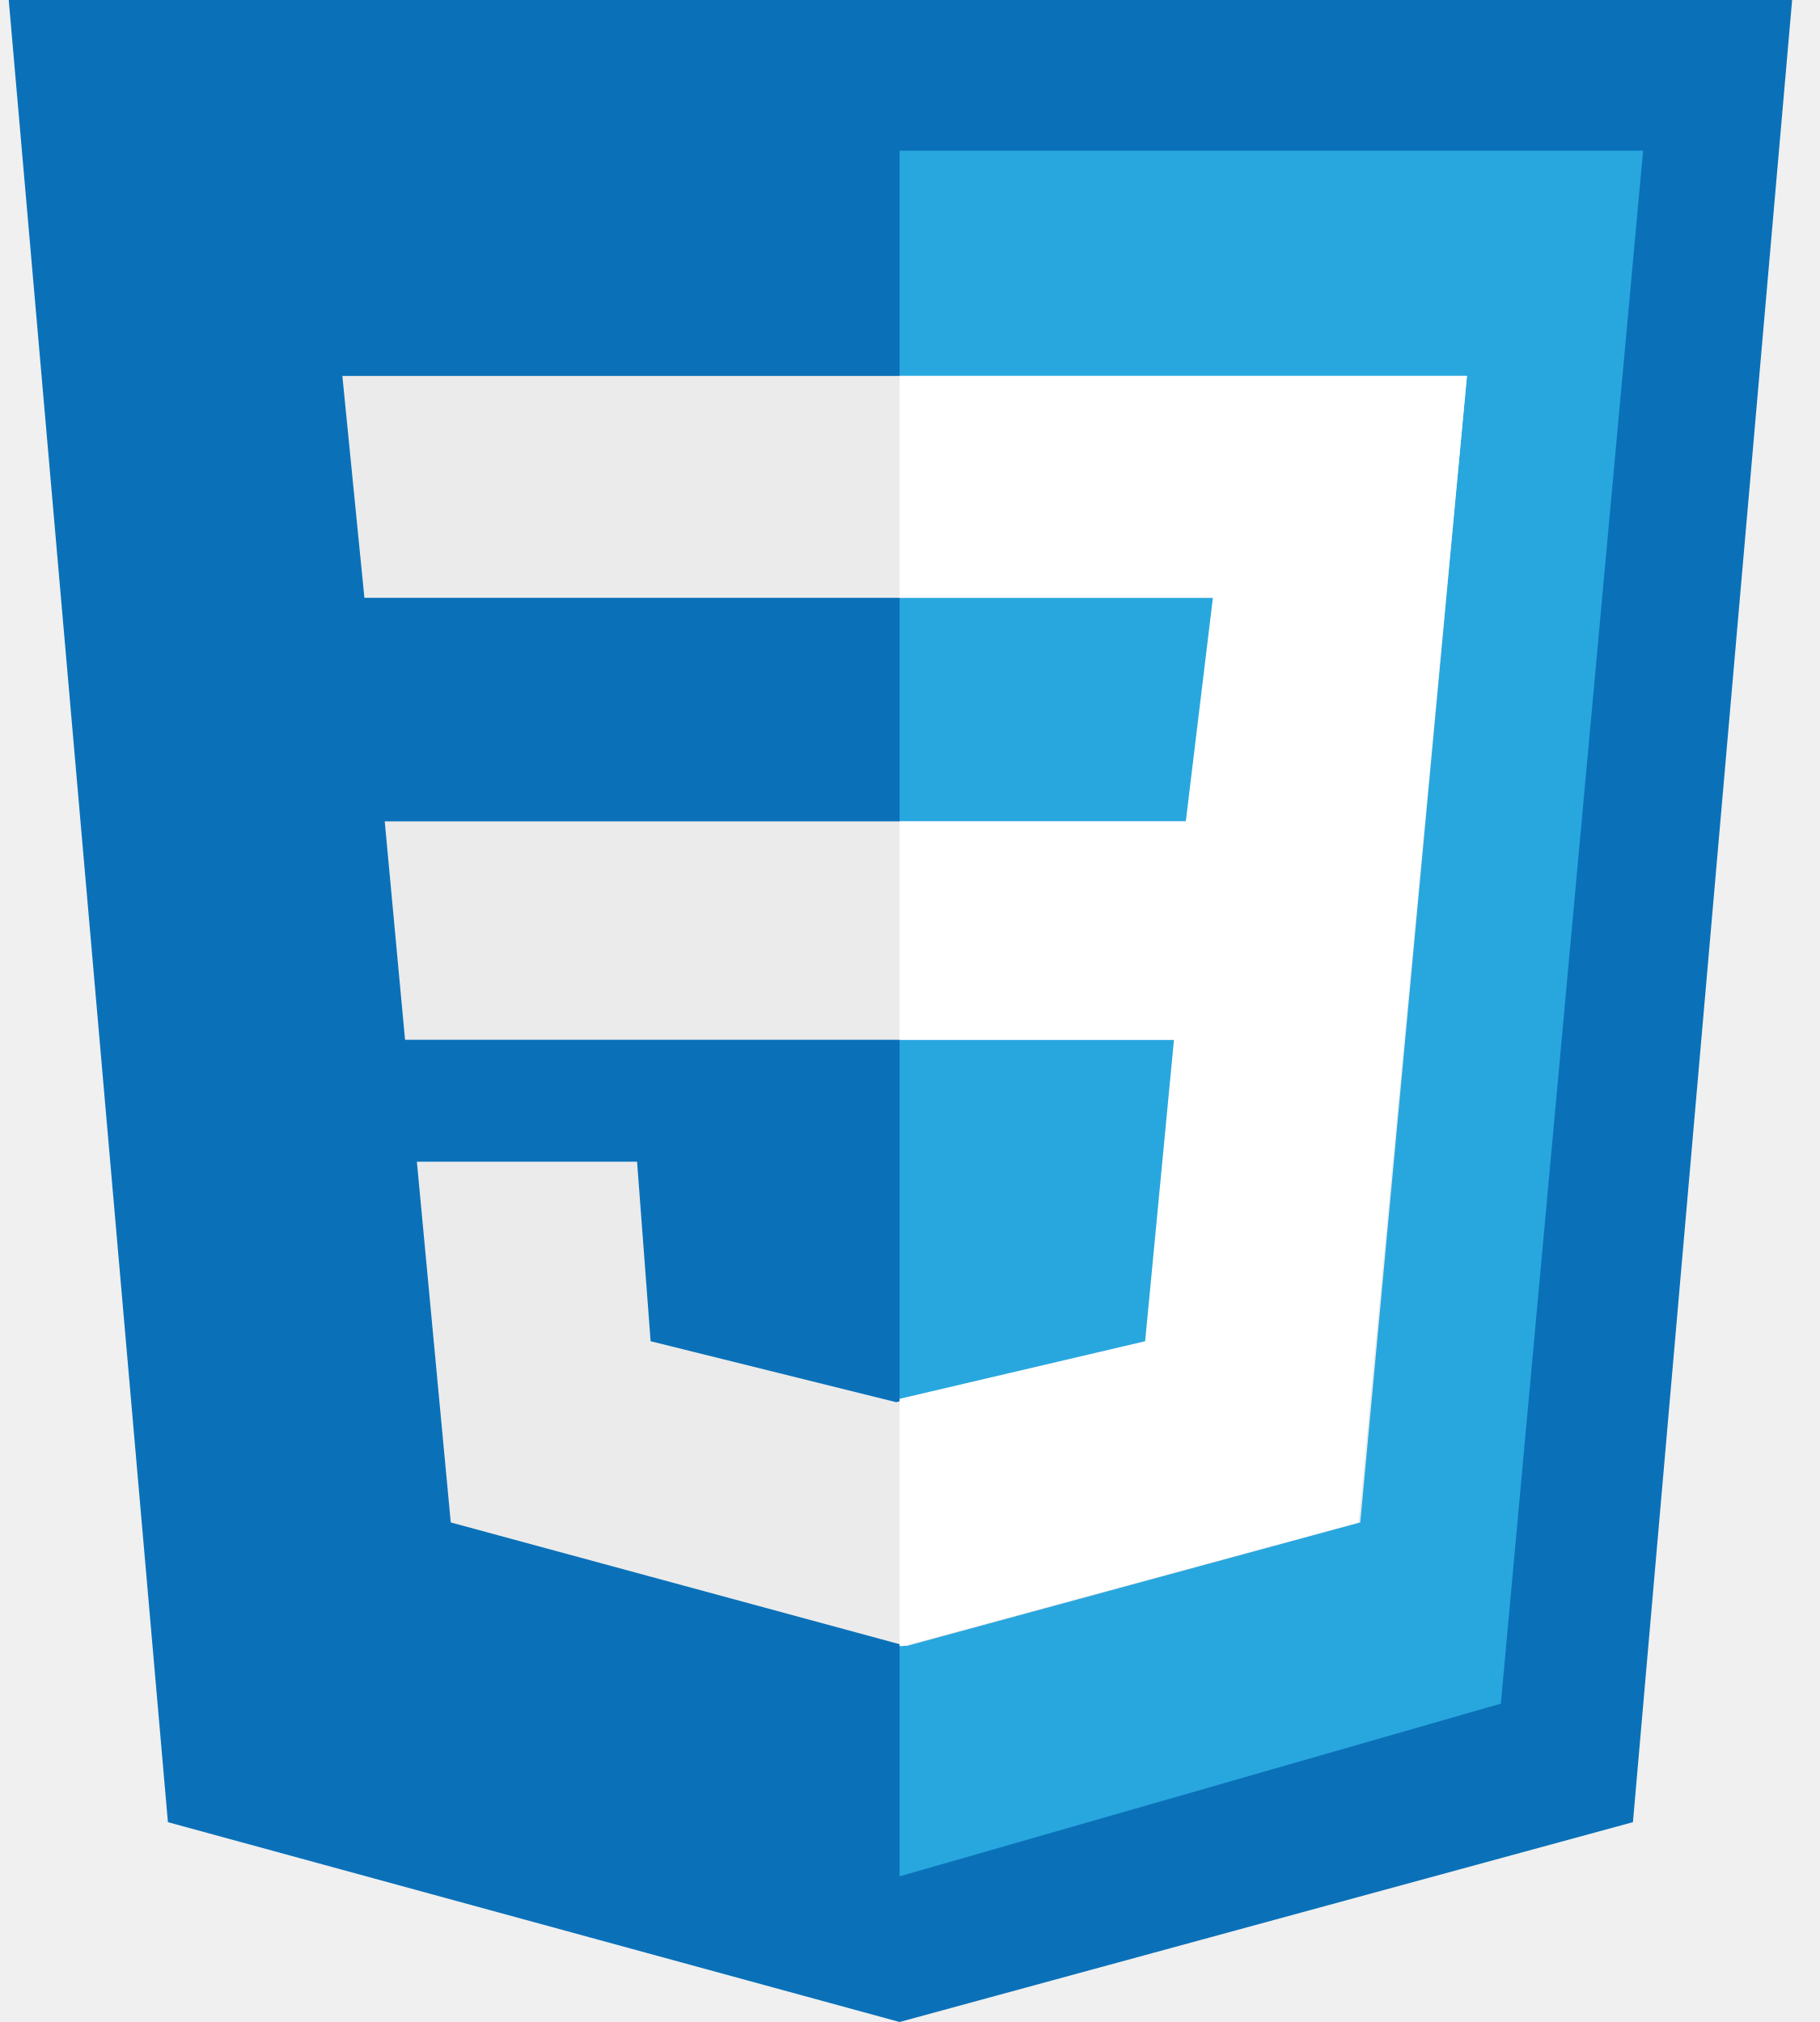
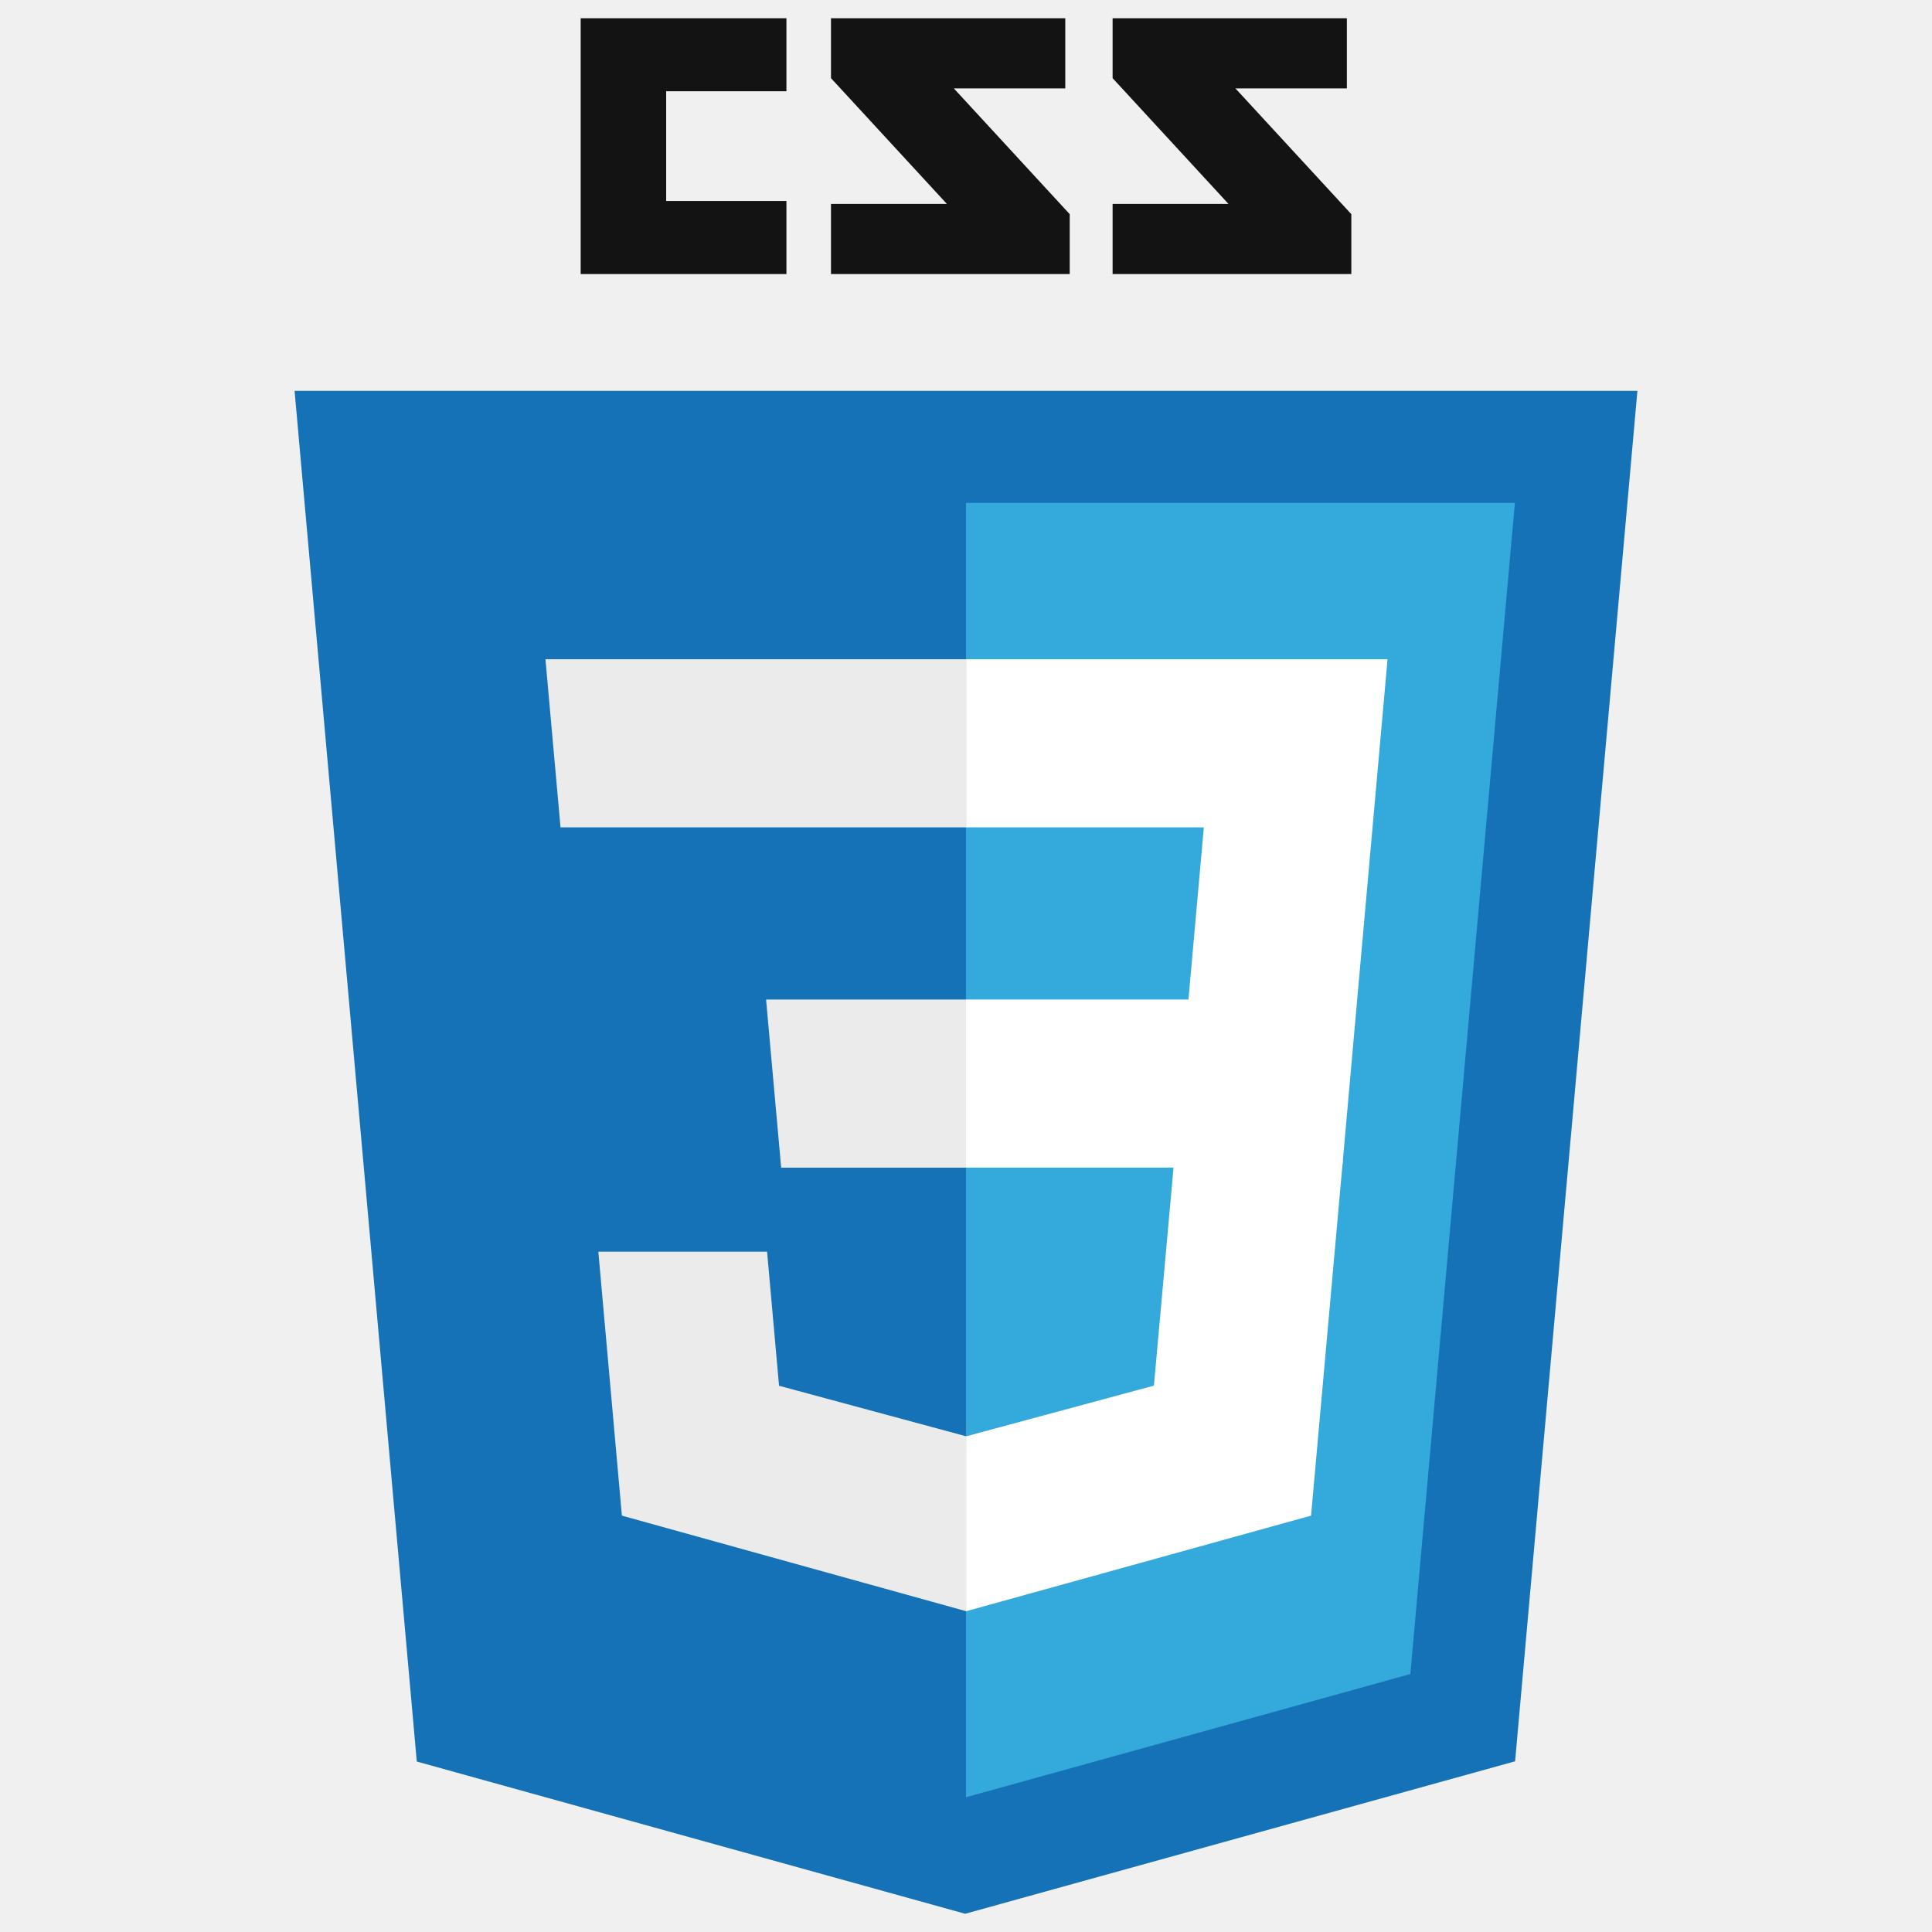
- <svg xmlns="http://www.w3.org/2000/svg" width="54" height="60" viewBox="0 0 54 60" fill="none">
-   <path d="M0.259 0H53.173L48.45 54.07L26.691 60L4.982 54.07L0.259 0Z" fill="#0A71B9" />
-   <path d="M26.691 4.472H48.751L44.53 50.553L26.691 55.678V4.472Z" fill="#28A7DE" />
-   <path d="M40.359 11.156H10.158L10.812 17.739H36.038L35.234 24.372H11.415L12.018 30.854H34.882L34.028 39.799L26.59 41.608L19.304 39.799L18.902 34.472H12.369L13.374 45.176L26.892 48.844L40.359 45.176L43.525 11.156H40.359Z" fill="#EBEBEB" />
-   <path d="M40.309 11.156H26.691V17.739H35.987L35.183 24.372H26.691V30.854H34.832L33.977 39.799L26.691 41.508V48.844H26.791L40.309 45.176L43.525 11.156H40.309Z" fill="white" />
+ <svg xmlns="http://www.w3.org/2000/svg" viewBox="0 0 128 128">
+   <path fill="#131313" d="M89.234 5.856H81.85l7.679 8.333v3.967H73.713v-4.645h7.678l-7.678-8.333V1.207h15.521v4.649zm-18.657 0h-7.384l7.679 8.333v3.967H55.055v-4.645h7.679l-7.679-8.333V1.207h15.522v4.649zm-18.474.19h-7.968v7.271h7.968v4.839H38.471V1.207h13.632v4.839z" />
+   <path fill="#1572B6" d="M27.613 116.706l-8.097-90.813h88.967l-8.104 90.798-36.434 10.102-36.332-10.087z" />
+   <path fill="#33A9DC" d="M64.001 119.072l29.439-8.162 6.926-77.591H64.001v85.753z" />
+   <path fill="#fff" d="M64 66.22h14.738l1.019-11.405H64V43.677h27.929l-.267 2.988-2.737 30.692H64V66.22z" />
+   <path fill="#EBEBEB" d="M64.067 95.146l-.049.014-12.404-3.35-.794-8.883H39.641l1.561 17.488 22.814 6.333.052-.015V95.146z" />
+   <path fill="#fff" d="M77.792 76.886L76.45 91.802l-12.422 3.353v11.588l22.833-6.328.168-1.882 1.938-21.647H77.792z" />
+   <path fill="#EBEBEB" d="M64.039 43.677v11.137H37.136l-.224-2.503-.507-5.646-.267-2.988h27.901zM64 66.221v11.138H51.753l-.223-2.503-.508-5.647-.267-2.988H64z" />
</svg>
